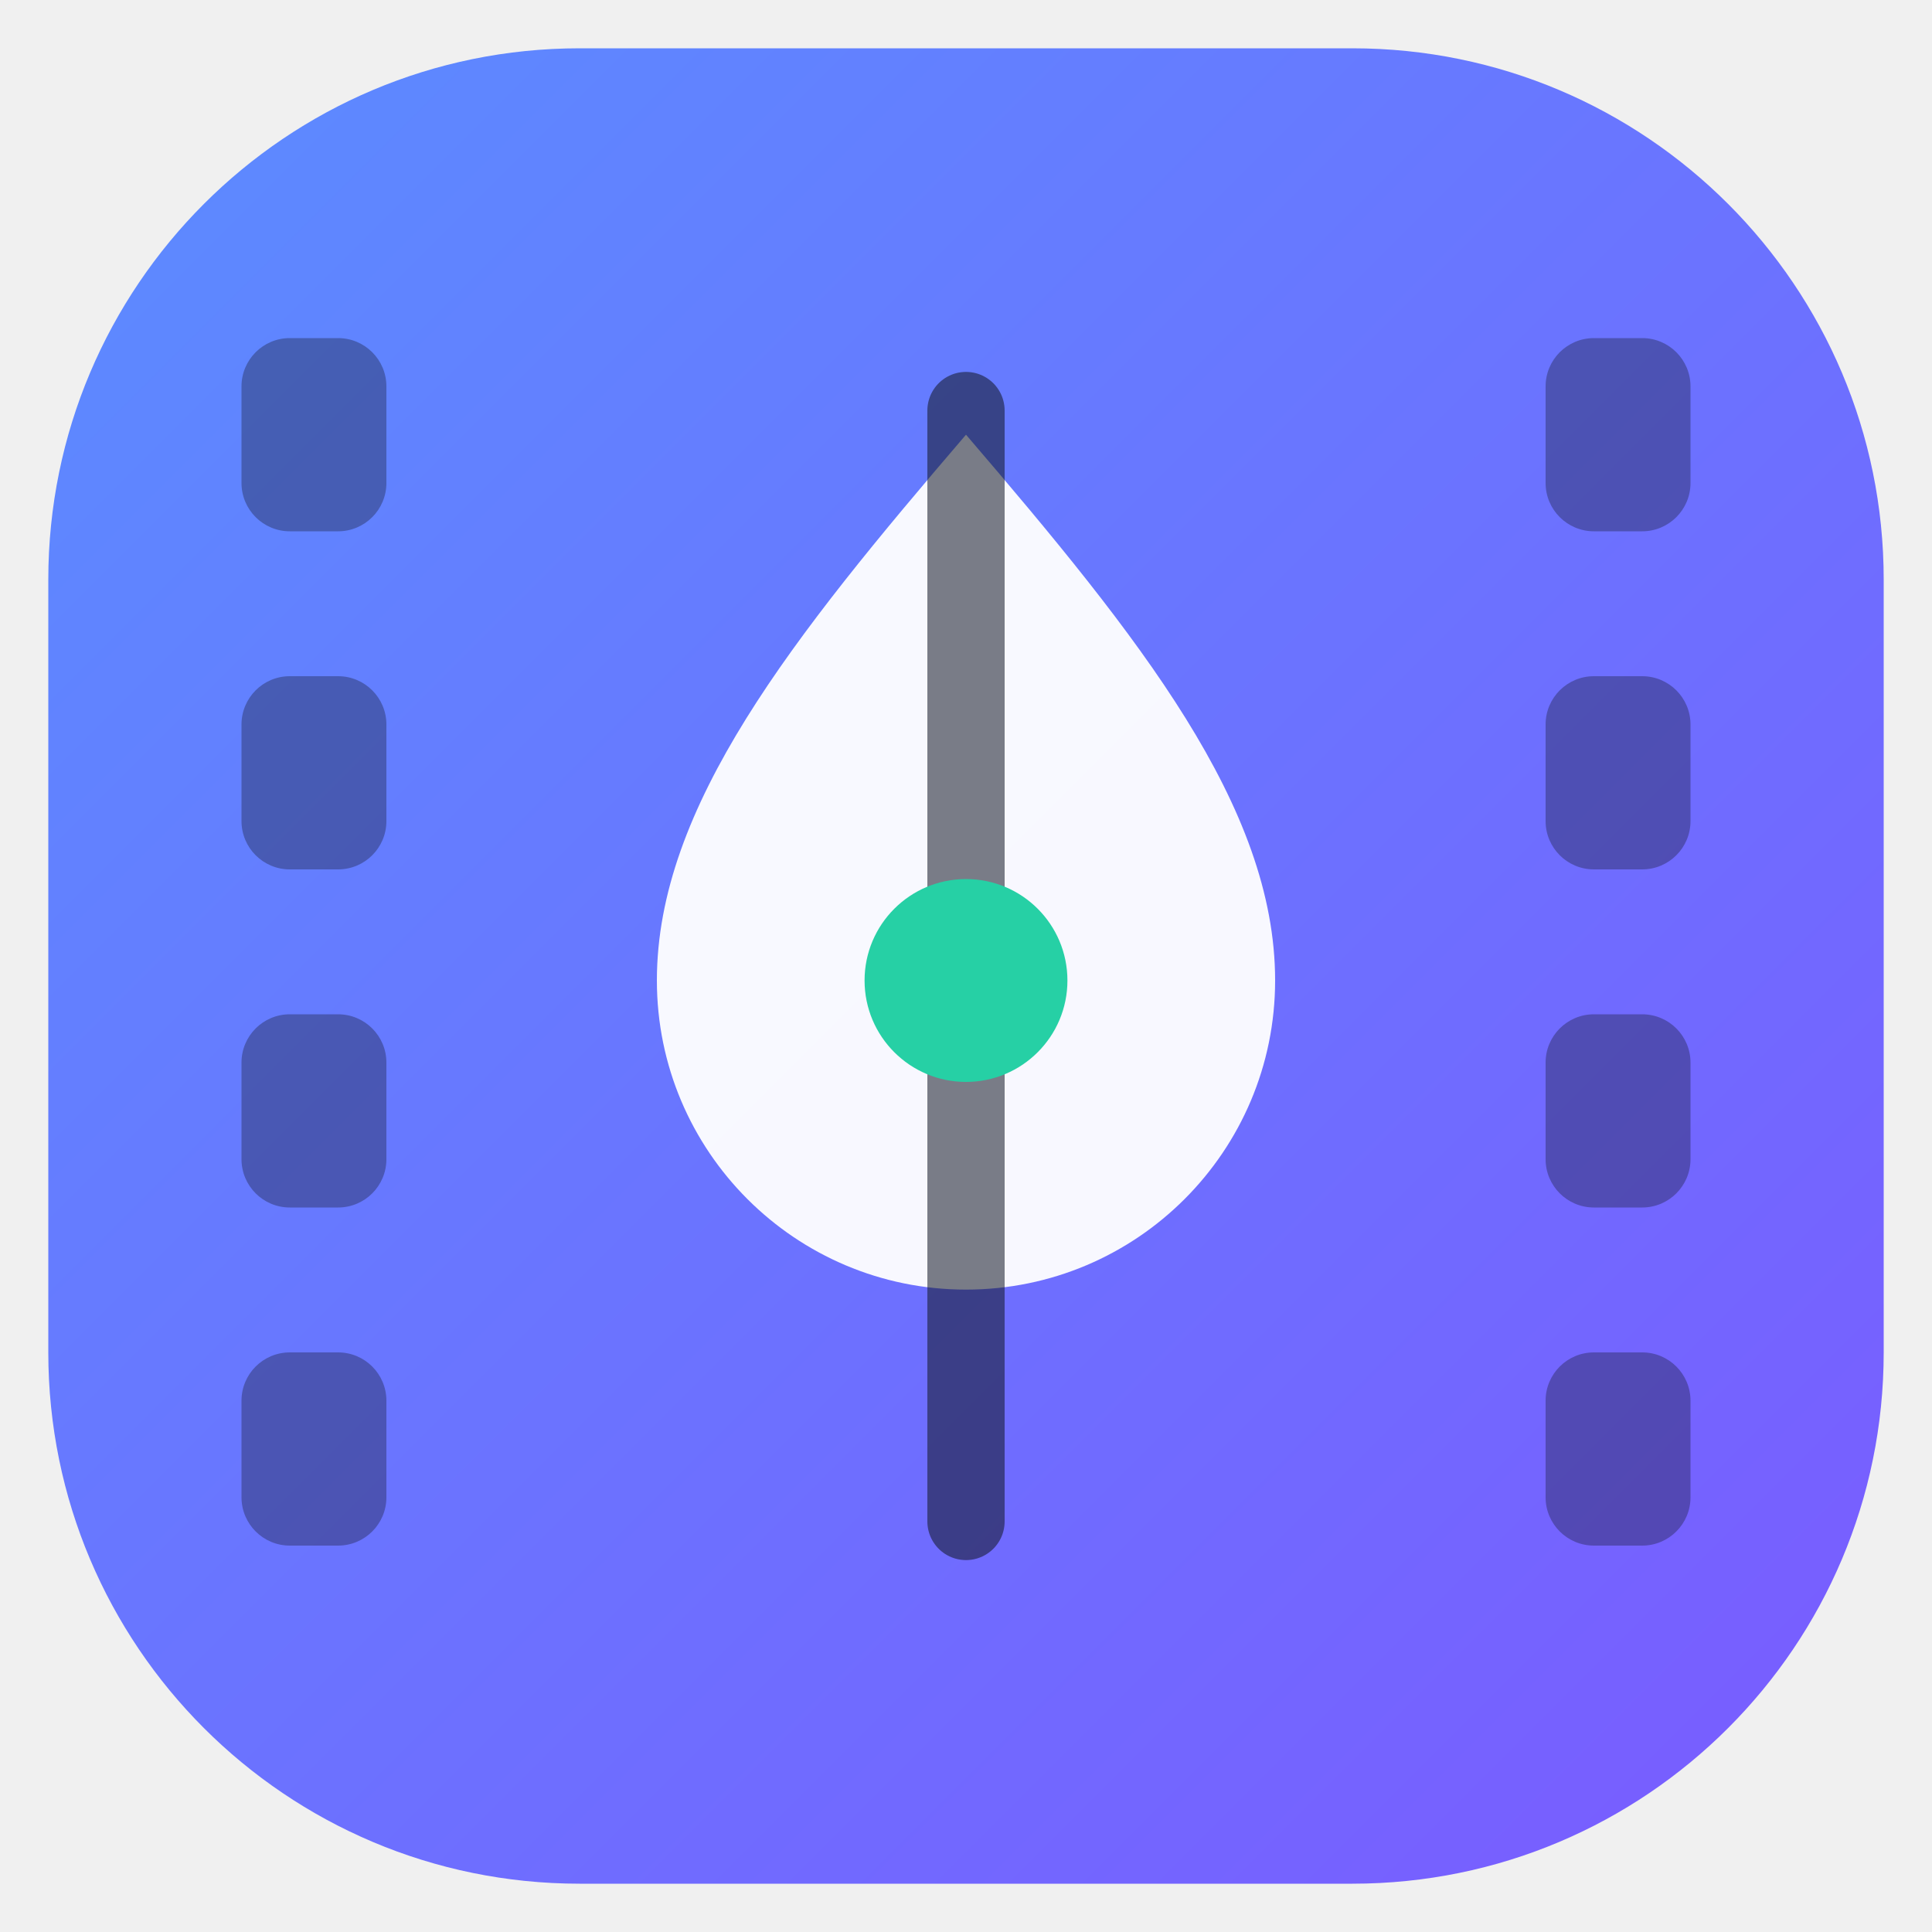
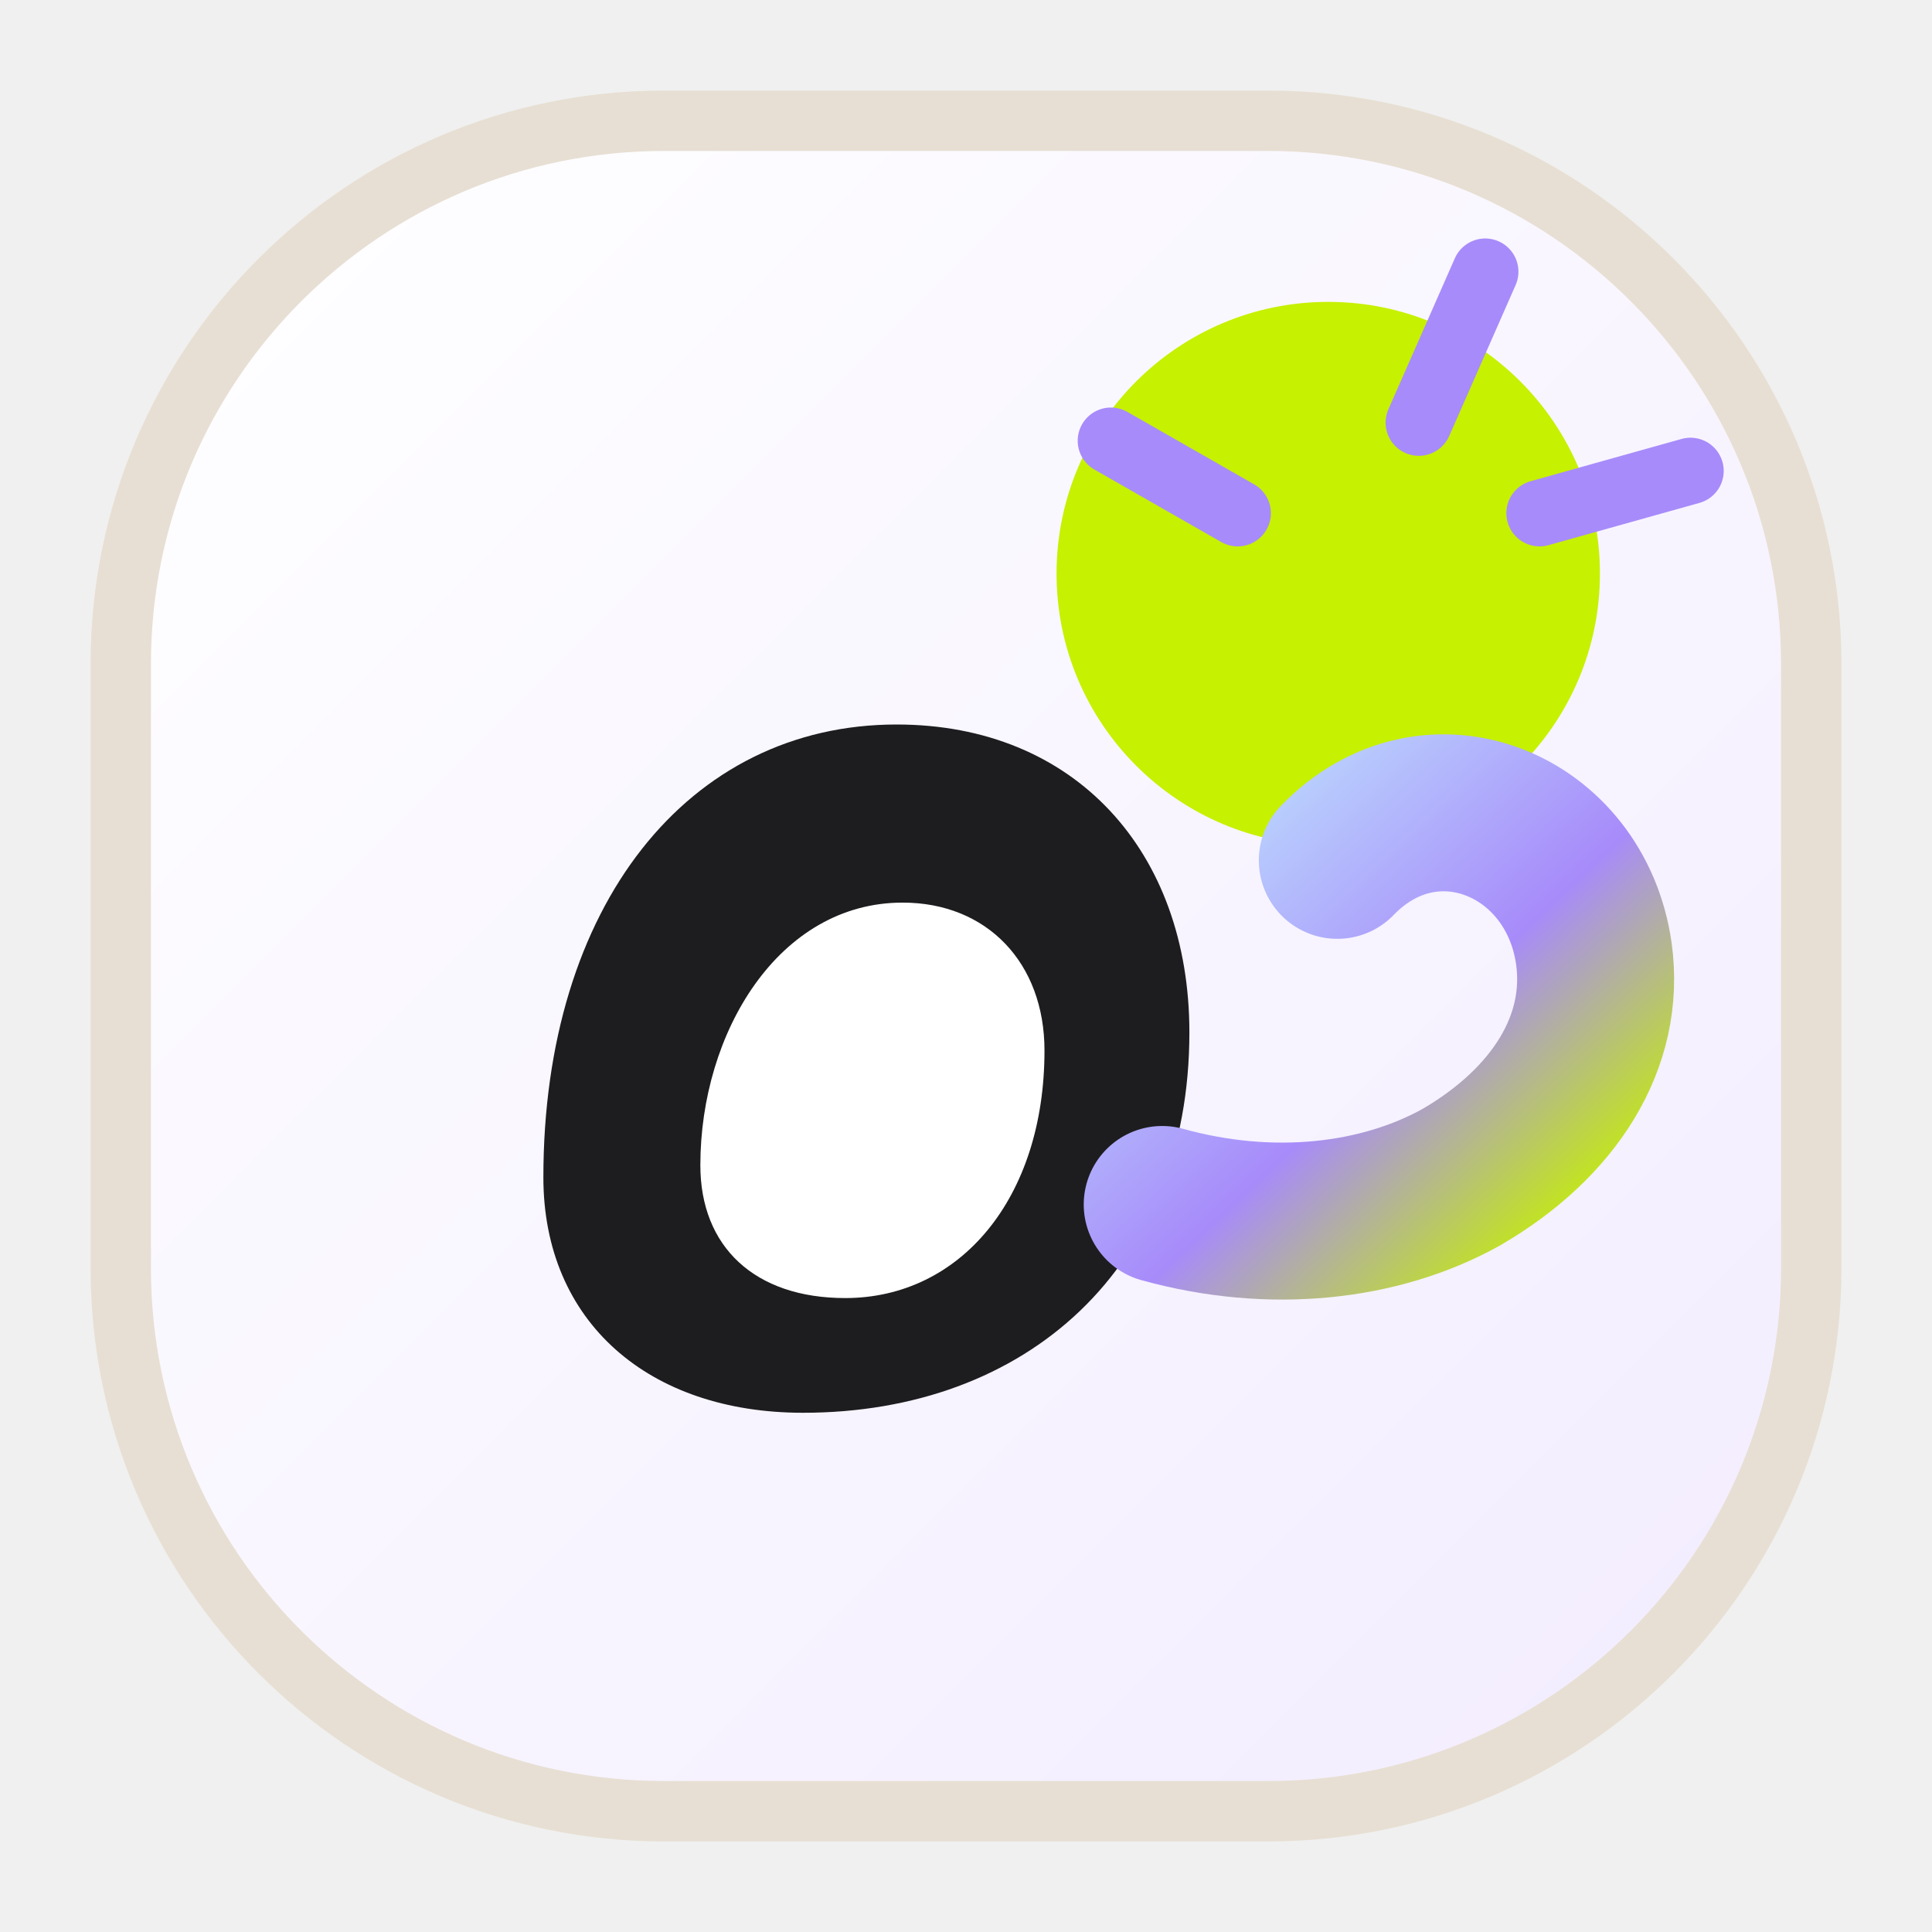
- <svg xmlns="http://www.w3.org/2000/svg" viewBox="0 0 40 40" width="40" height="40" role="img" aria-label="DripCut">
+ <svg xmlns="http://www.w3.org/2000/svg" viewBox="0 0 64 64" width="64" height="64" role="img" aria-label="dripCut">
  <defs>
-     <linearGradient id="dc-logo-grad" x1="0" y1="0" x2="1" y2="1">
-       <stop offset="0%" stop-color="#5B8CFF" />
-       <stop offset="100%" stop-color="#7A5BFF" />
+     <linearGradient id="paper" x1="0" y1="0" x2="1" y2="1">
+       <stop offset="0%" stop-color="#FFFFFF" />
+       <stop offset="100%" stop-color="#F2ECFF" />
+     </linearGradient>
+     <linearGradient id="violet" x1="0" y1="0" x2="1" y2="1">
+       <stop offset="0%" stop-color="#BDE0FE" />
+       <stop offset="56%" stop-color="#A78BFA" />
+       <stop offset="100%" stop-color="#C6F100" />
    </linearGradient>
  </defs>
-   <rect x="1" y="1" width="38" height="38" rx="11" fill="url(#dc-logo-grad)" />
-   <g fill="#111524" opacity="0.34">
-     <rect x="5" y="7" width="3" height="4" rx="1" />
-     <rect x="5" y="14" width="3" height="4" rx="1" />
-     <rect x="5" y="21" width="3" height="4" rx="1" />
-     <rect x="5" y="28" width="3" height="4" rx="1" />
-     <rect x="32" y="7" width="3" height="4" rx="1" />
-     <rect x="32" y="14" width="3" height="4" rx="1" />
-     <rect x="32" y="21" width="3" height="4" rx="1" />
-     <rect x="32" y="28" width="3" height="4" rx="1" />
-   </g>
-   <path d="M20 9c3.6 4.2 6.4 7.7 6.4 11.3A6.4 6.4 0 0 1 20 26.7a6.4 6.4 0 0 1-6.4-6.4C13.6 16.7 16.4 13.2 20 9Z" fill="#FFFFFF" opacity="0.95" />
-   <path d="M20 31.5V8.5" stroke="#111524" stroke-width="1.6" stroke-linecap="round" opacity="0.55" />
-   <circle cx="20" cy="20.3" r="2.1" fill="#26D0A5" />
+   <rect x="4" y="4" width="56" height="56" rx="18" fill="url(#paper)" />
+   <rect x="4" y="4" width="56" height="56" rx="18" fill="none" stroke="#E7DFD3" stroke-width="2" />
+   <circle cx="44" cy="19" r="9" fill="#C6F100" />
+   <path d="M18 39c0-9 4.8-15 11.7-15 5.9 0 9.7 4.2 9.7 10.2 0 7.8-5.4 12.6-12.8 12.6-5.1 0-8.6-3-8.6-7.8Z" fill="#1D1D1F" />
+   <path d="M28 43c-3 0-4.8-1.7-4.8-4.4 0-4.4 2.6-8.7 6.7-8.7 2.8 0 4.7 2 4.7 4.9 0 4.9-2.8 8.2-6.6 8.2Z" fill="#FFFFFF" />
+   <path d="M44.3 28.5c3.1-3.2 7.9-1.2 8.5 3.1.4 2.9-1.3 5.6-4.4 7.4-2.7 1.5-6.3 1.9-9.9.9" fill="none" stroke="url(#violet)" stroke-width="5.2" stroke-linecap="round" />
+   <path d="M47 14l2.2-5M51 17l5-1.4M41 17l-4.2-2.4" stroke="#A78BFA" stroke-width="2.2" stroke-linecap="round" />
</svg>
